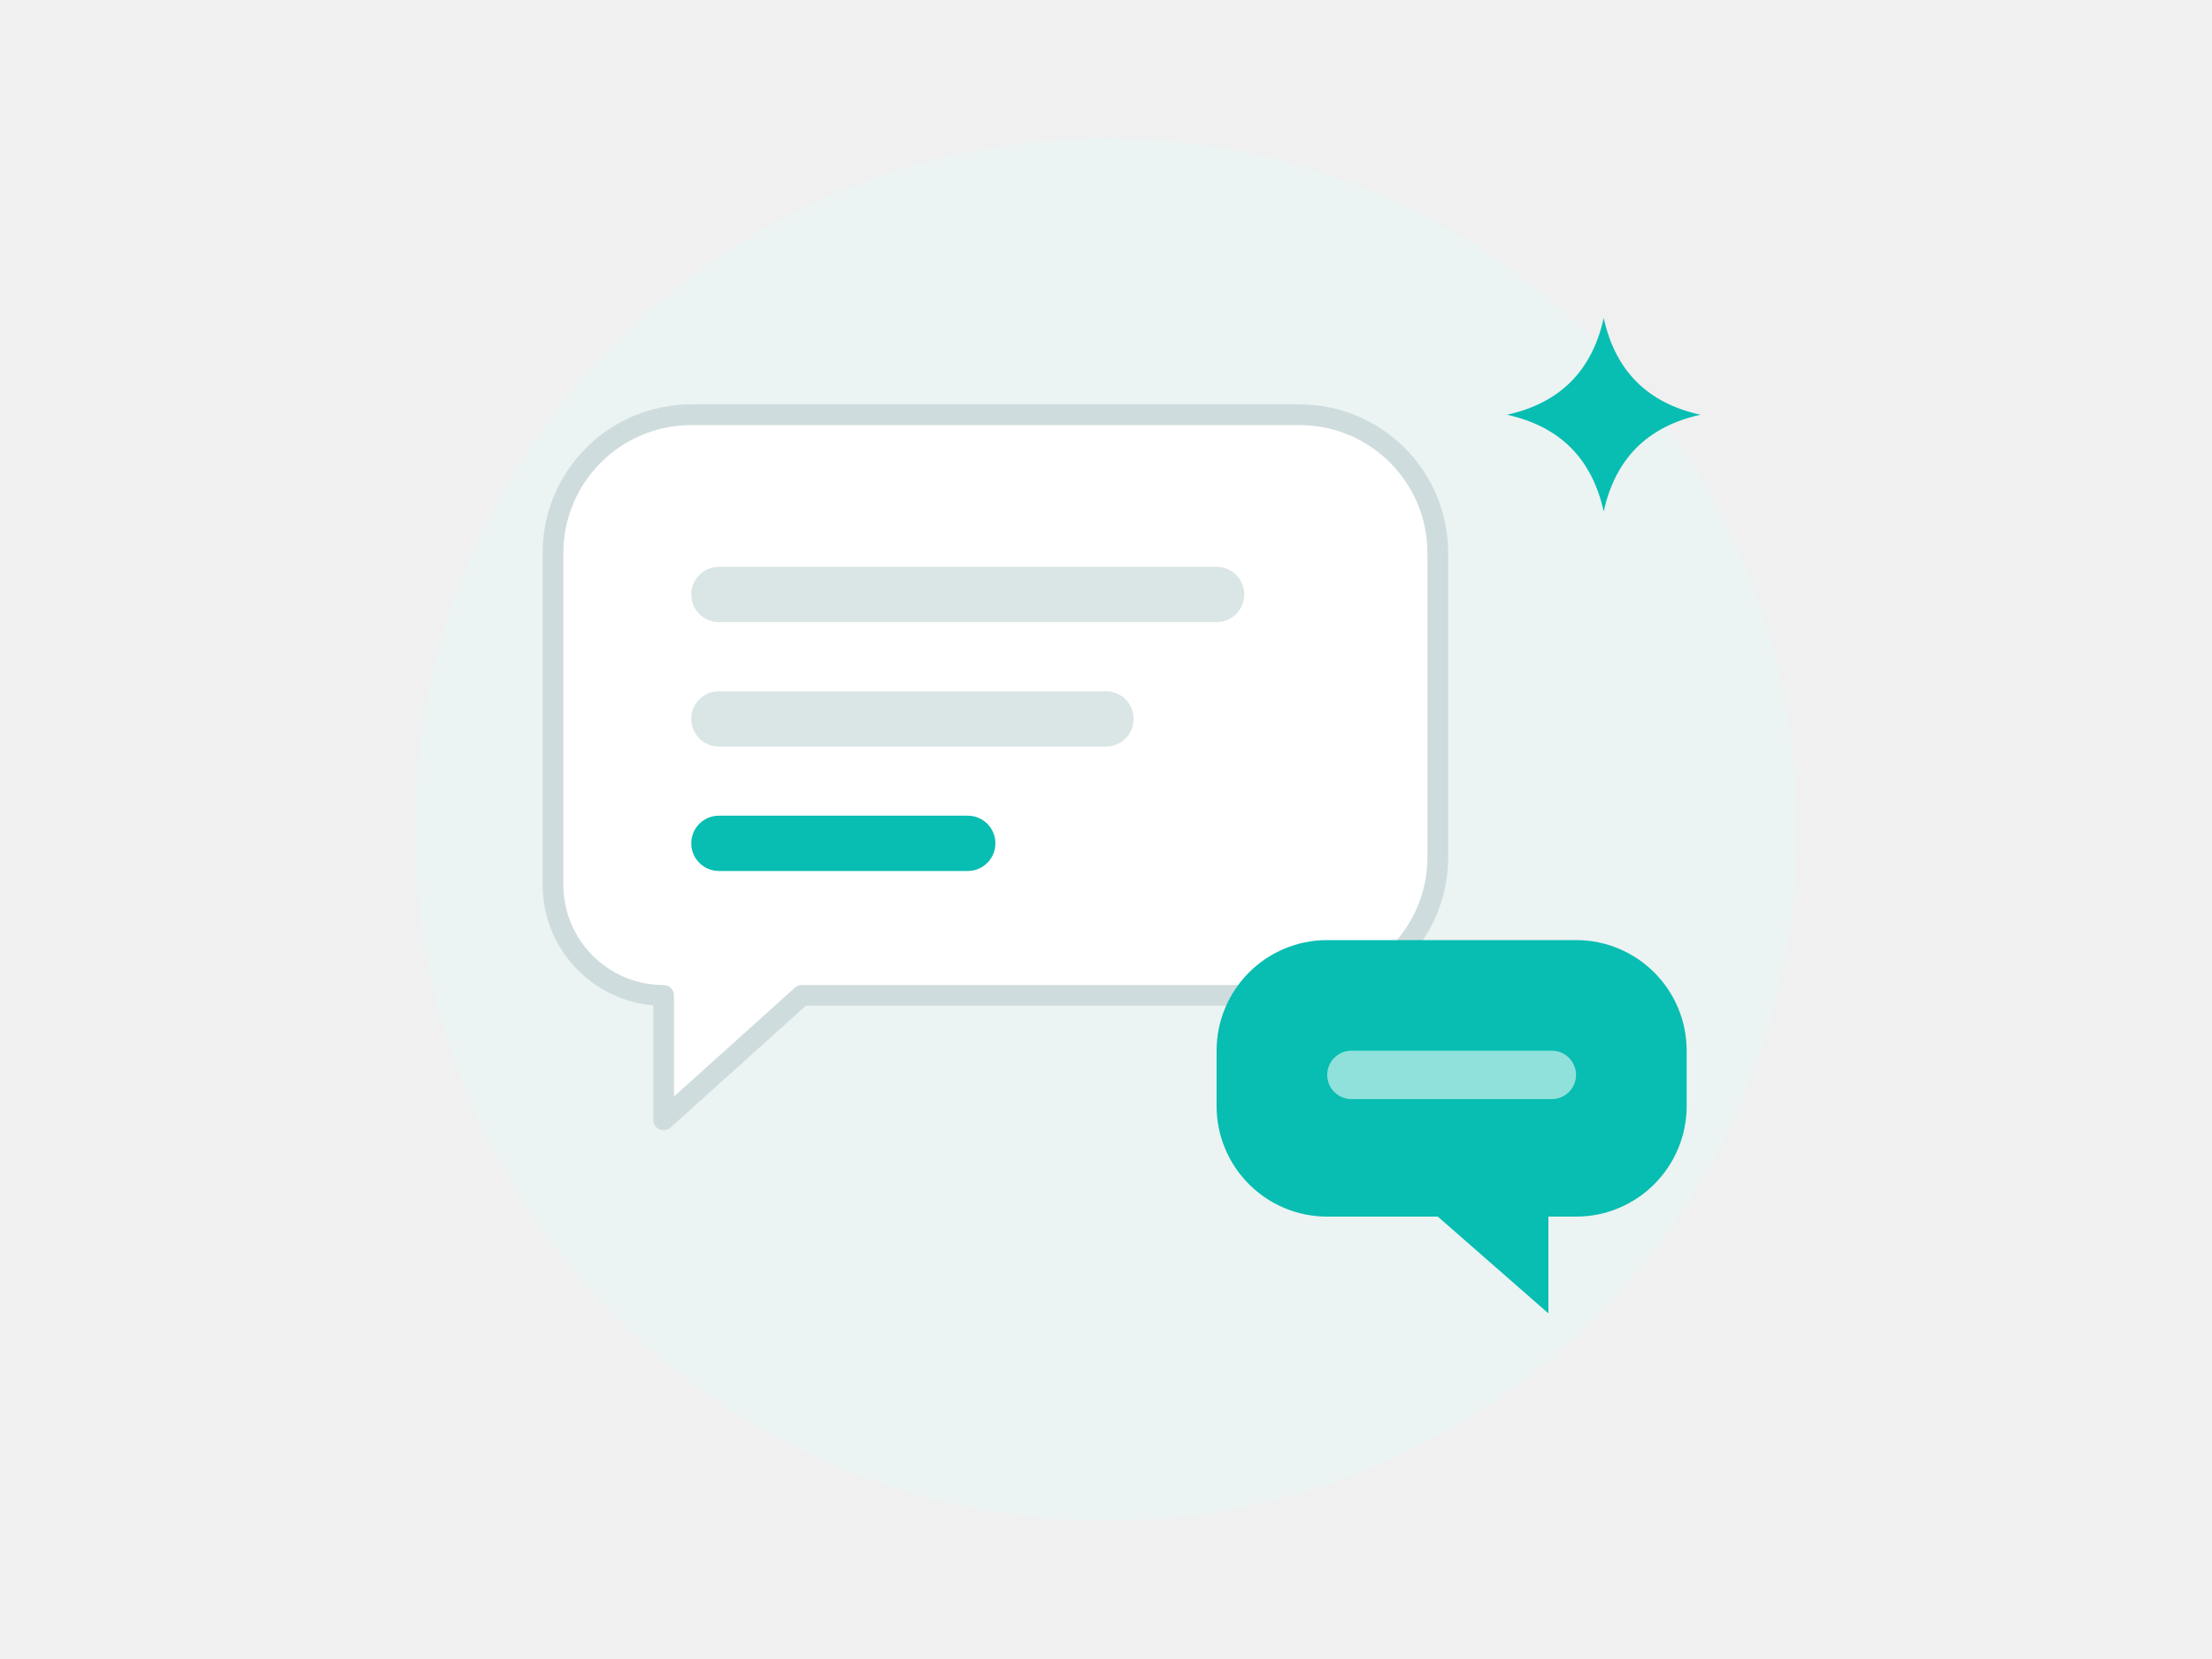
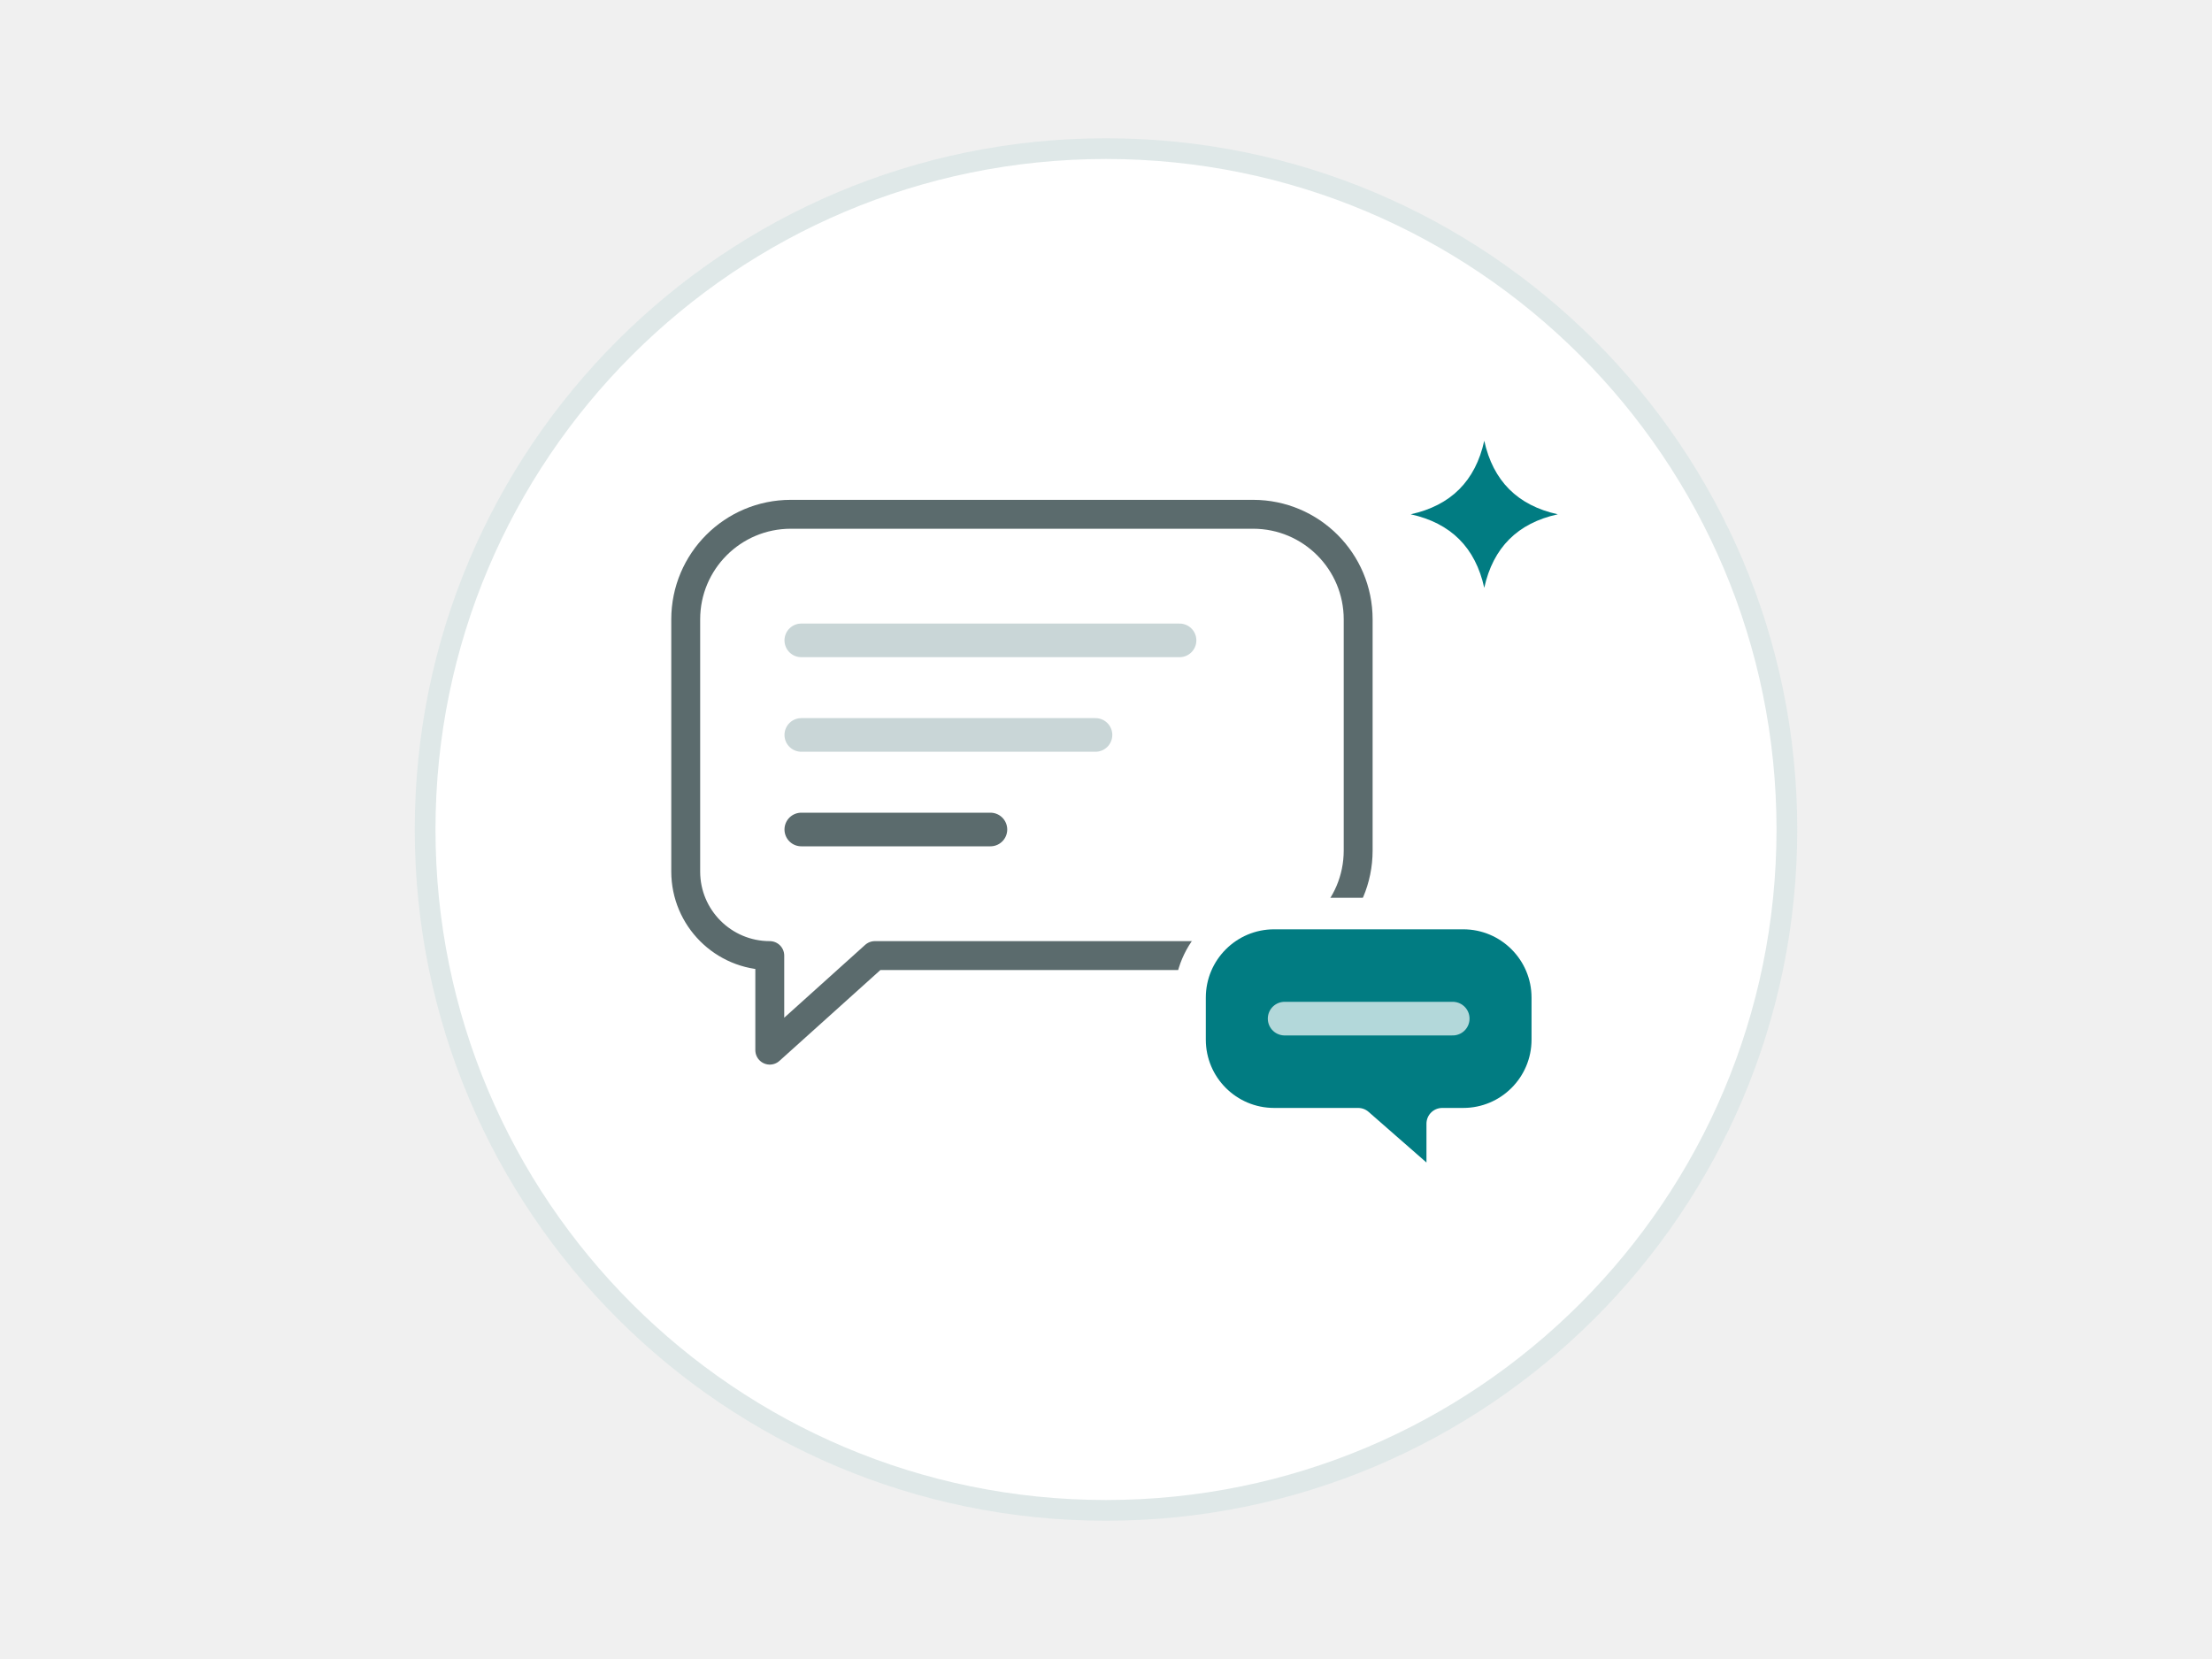
<svg xmlns="http://www.w3.org/2000/svg" viewBox="0 0 160 120" width="160" height="120">
-   <circle cx="80" cy="60" r="50" fill="#EBF3F3" />
-   <path d="M40 40a10 10 0 0 1 10-10h44a10 10 0 0 1 10 10v22a10 10 0 0 1-10 10h-36l-10 9v-9a8 8 0 0 1-8-8z" fill="#FFFFFF" stroke="#CFDCDD" stroke-width="1.5" stroke-linejoin="round" />
-   <rect x="50" y="41" width="40" height="4" rx="2" fill="#DAE5E6" />
-   <rect x="50" y="50" width="32" height="4" rx="2" fill="#DAE5E6" />
-   <rect x="50" y="59" width="22" height="4" rx="2" fill="#08BDB1" />
-   <path d="M88 76a8 8 0 0 1 8-8h18a8 8 0 0 1 8 8v4a8 8 0 0 1-8 8h-2v7l-8-7h-8a8 8 0 0 1-8-8z" fill="#08BDB1" />
-   <rect x="96" y="76" width="18" height="3.5" rx="1.75" fill="#FFFFFF" opacity="0.55" />
-   <path d="M116 23 Q117.26 28.74 123 30 Q117.26 31.26 116 37 Q114.74 31.26 109 30 Q114.74 28.74 116 23Z" fill="#08BDB1" />
+   <circle cx="80" cy="60" r="49.25" fill="#FFFFFF" stroke="#DFE8E8" stroke-width="1.5" />
+   <g transform="matrix(0.76 0 0 0.76 19.2 14.4)">
+     <path d="M40 40a10 10 0 0 1 10-10h44a10 10 0 0 1 10 10v22a10 10 0 0 1-10 10h-36l-10 9v-9a8 8 0 0 1-8-8z" fill="#FFFFFF" stroke="#5B6B6D" stroke-width="2.75" stroke-linejoin="round" />
+     <path d="M51 42h36" fill="none" stroke="#C9D6D7" stroke-width="3.2" stroke-linecap="round" stroke-linejoin="round" />
+     <path d="M51 51h28" fill="none" stroke="#C9D6D7" stroke-width="3.2" stroke-linecap="round" stroke-linejoin="round" />
+     <path d="M51 60h18" fill="none" stroke="#5B6B6D" stroke-width="3.2" stroke-linecap="round" stroke-linejoin="round" />
+     <path d="M88 76a8 8 0 0 1 8-8h18a8 8 0 0 1 8 8v4a8 8 0 0 1-8 8h-2v7l-8-7h-8a8 8 0 0 1-8-8z" fill="#017C82" stroke="#FFFFFF" stroke-width="3" stroke-linejoin="round" />
+     <path d="M97 78h16" fill="none" stroke="#FFFFFF" stroke-width="3.2" stroke-linecap="round" stroke-linejoin="round" opacity="0.7" />
+     <path d="M116 23 Q117.26 28.74 123 30 Q117.26 31.26 116 37 Q114.74 31.26 109 30 Q114.74 28.74 116 23Z" fill="#017C82" />
+   </g>
</svg>
